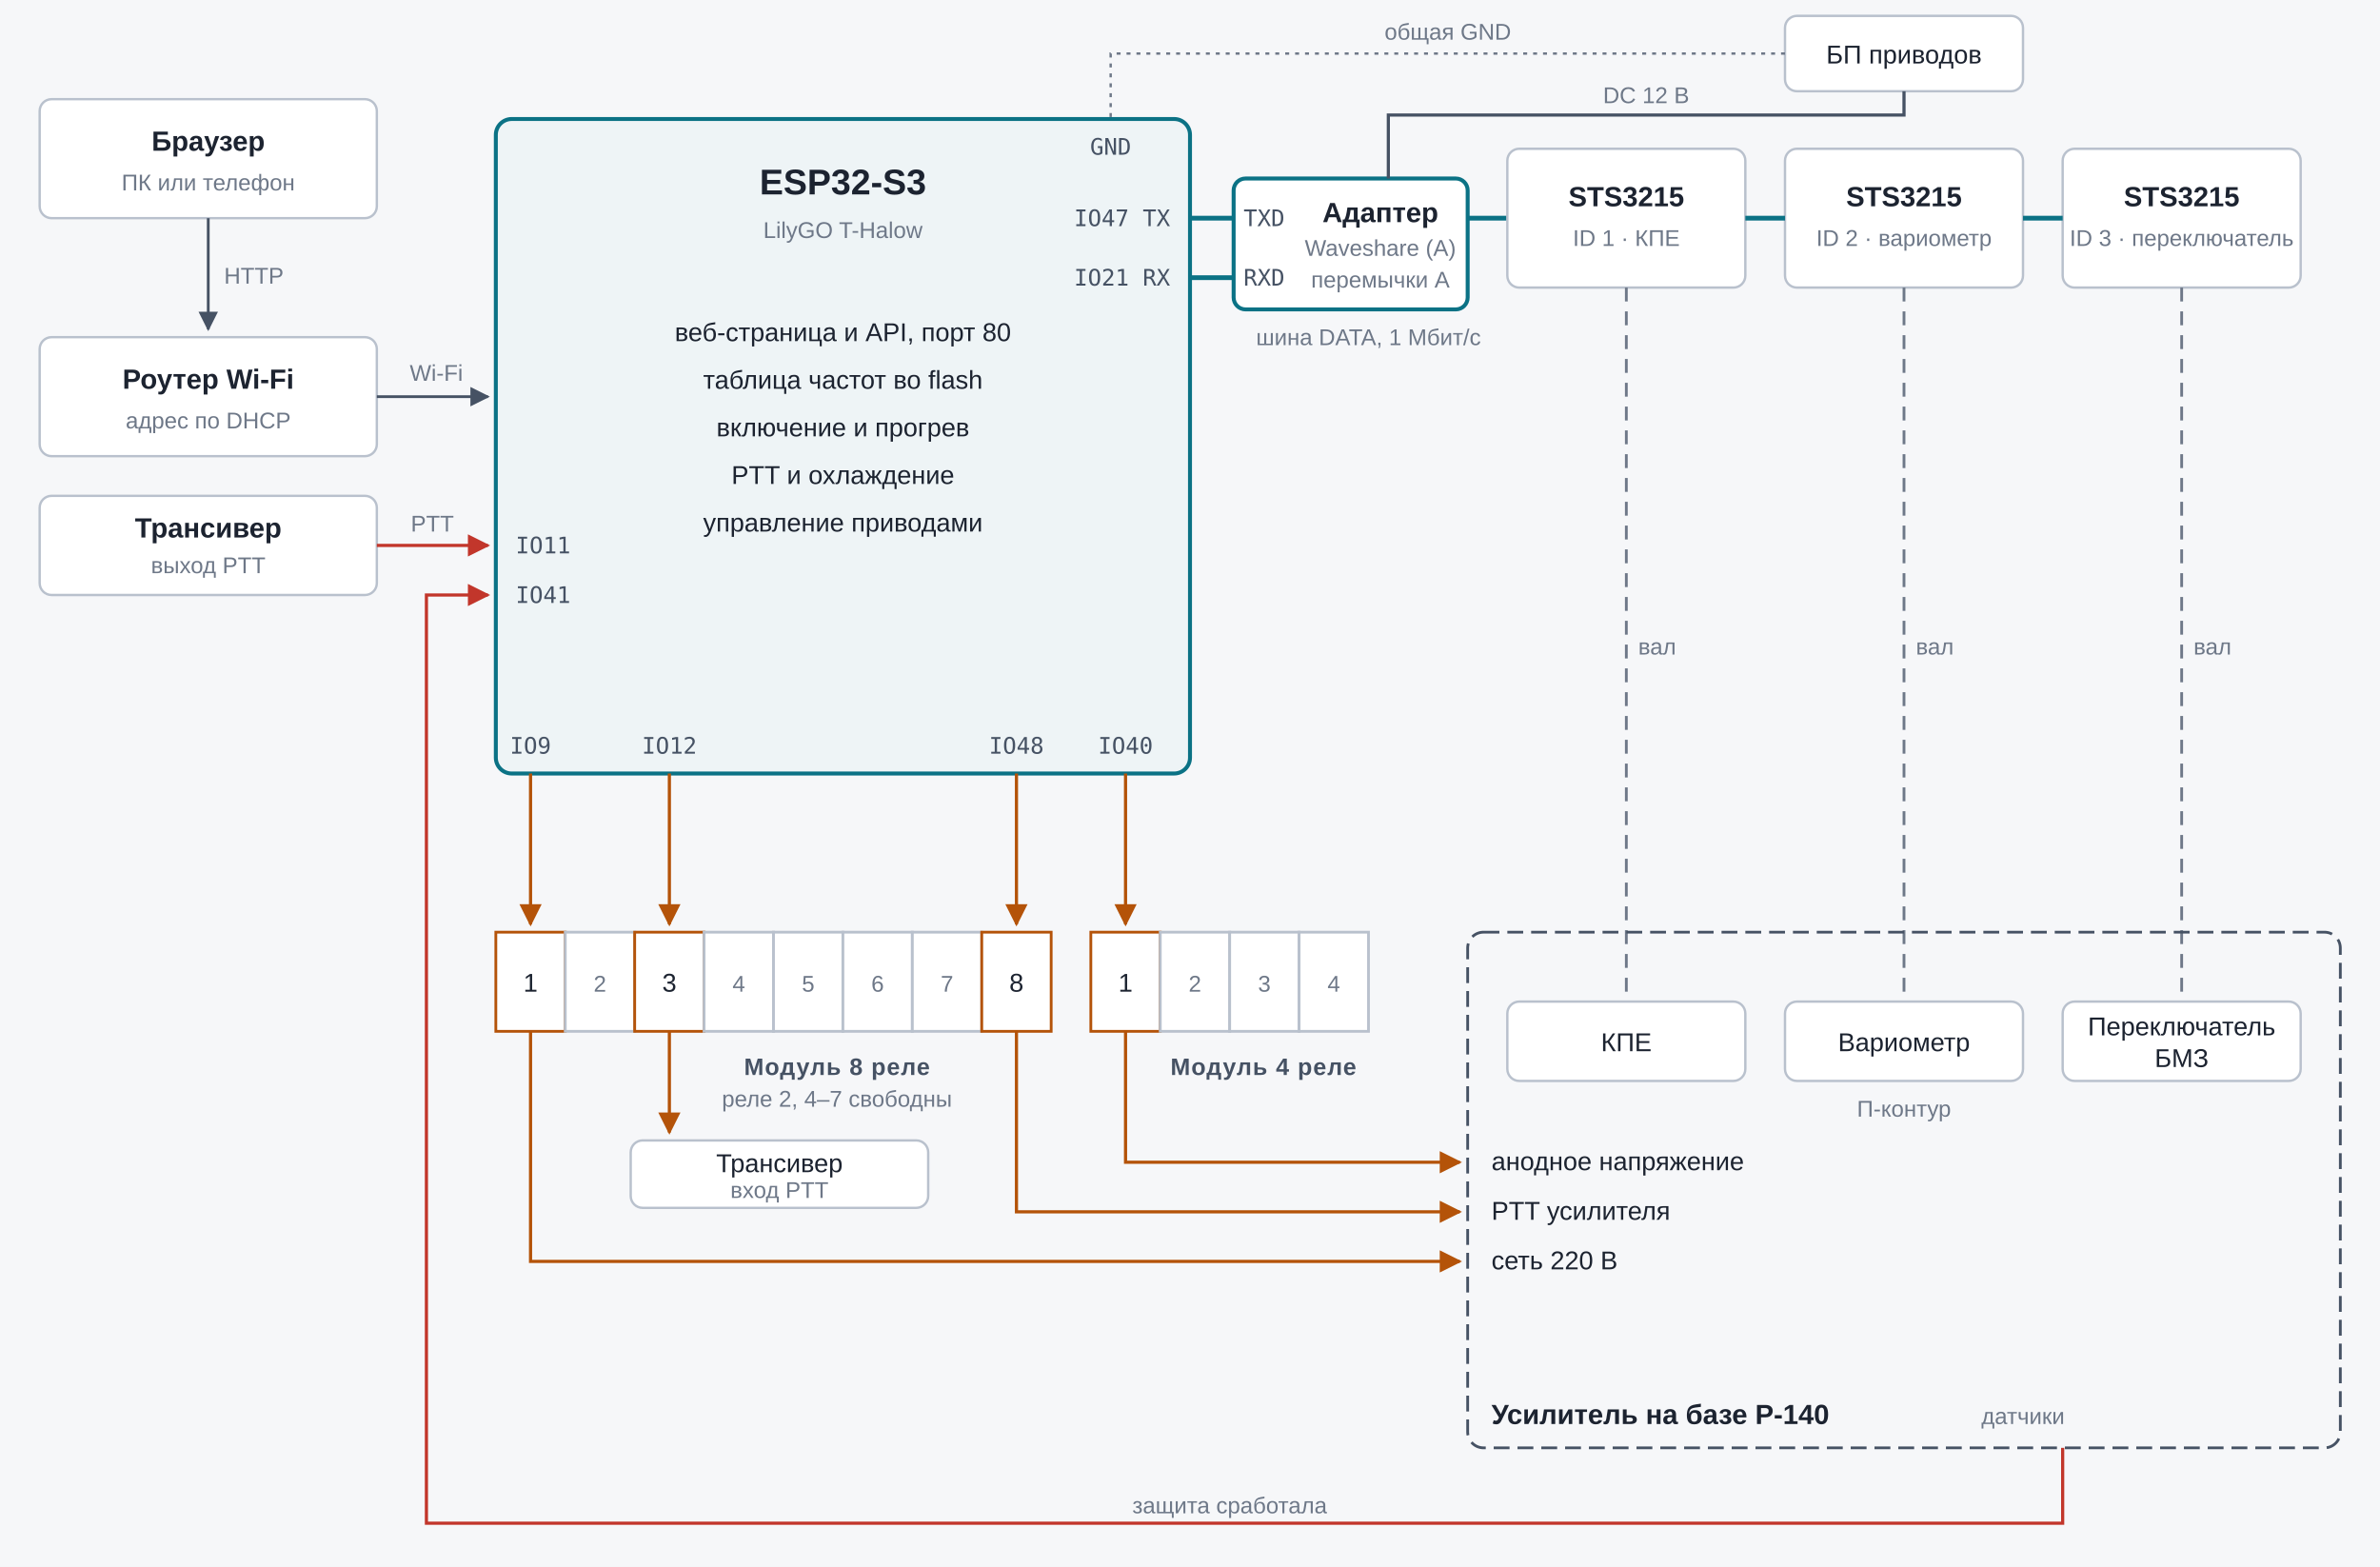
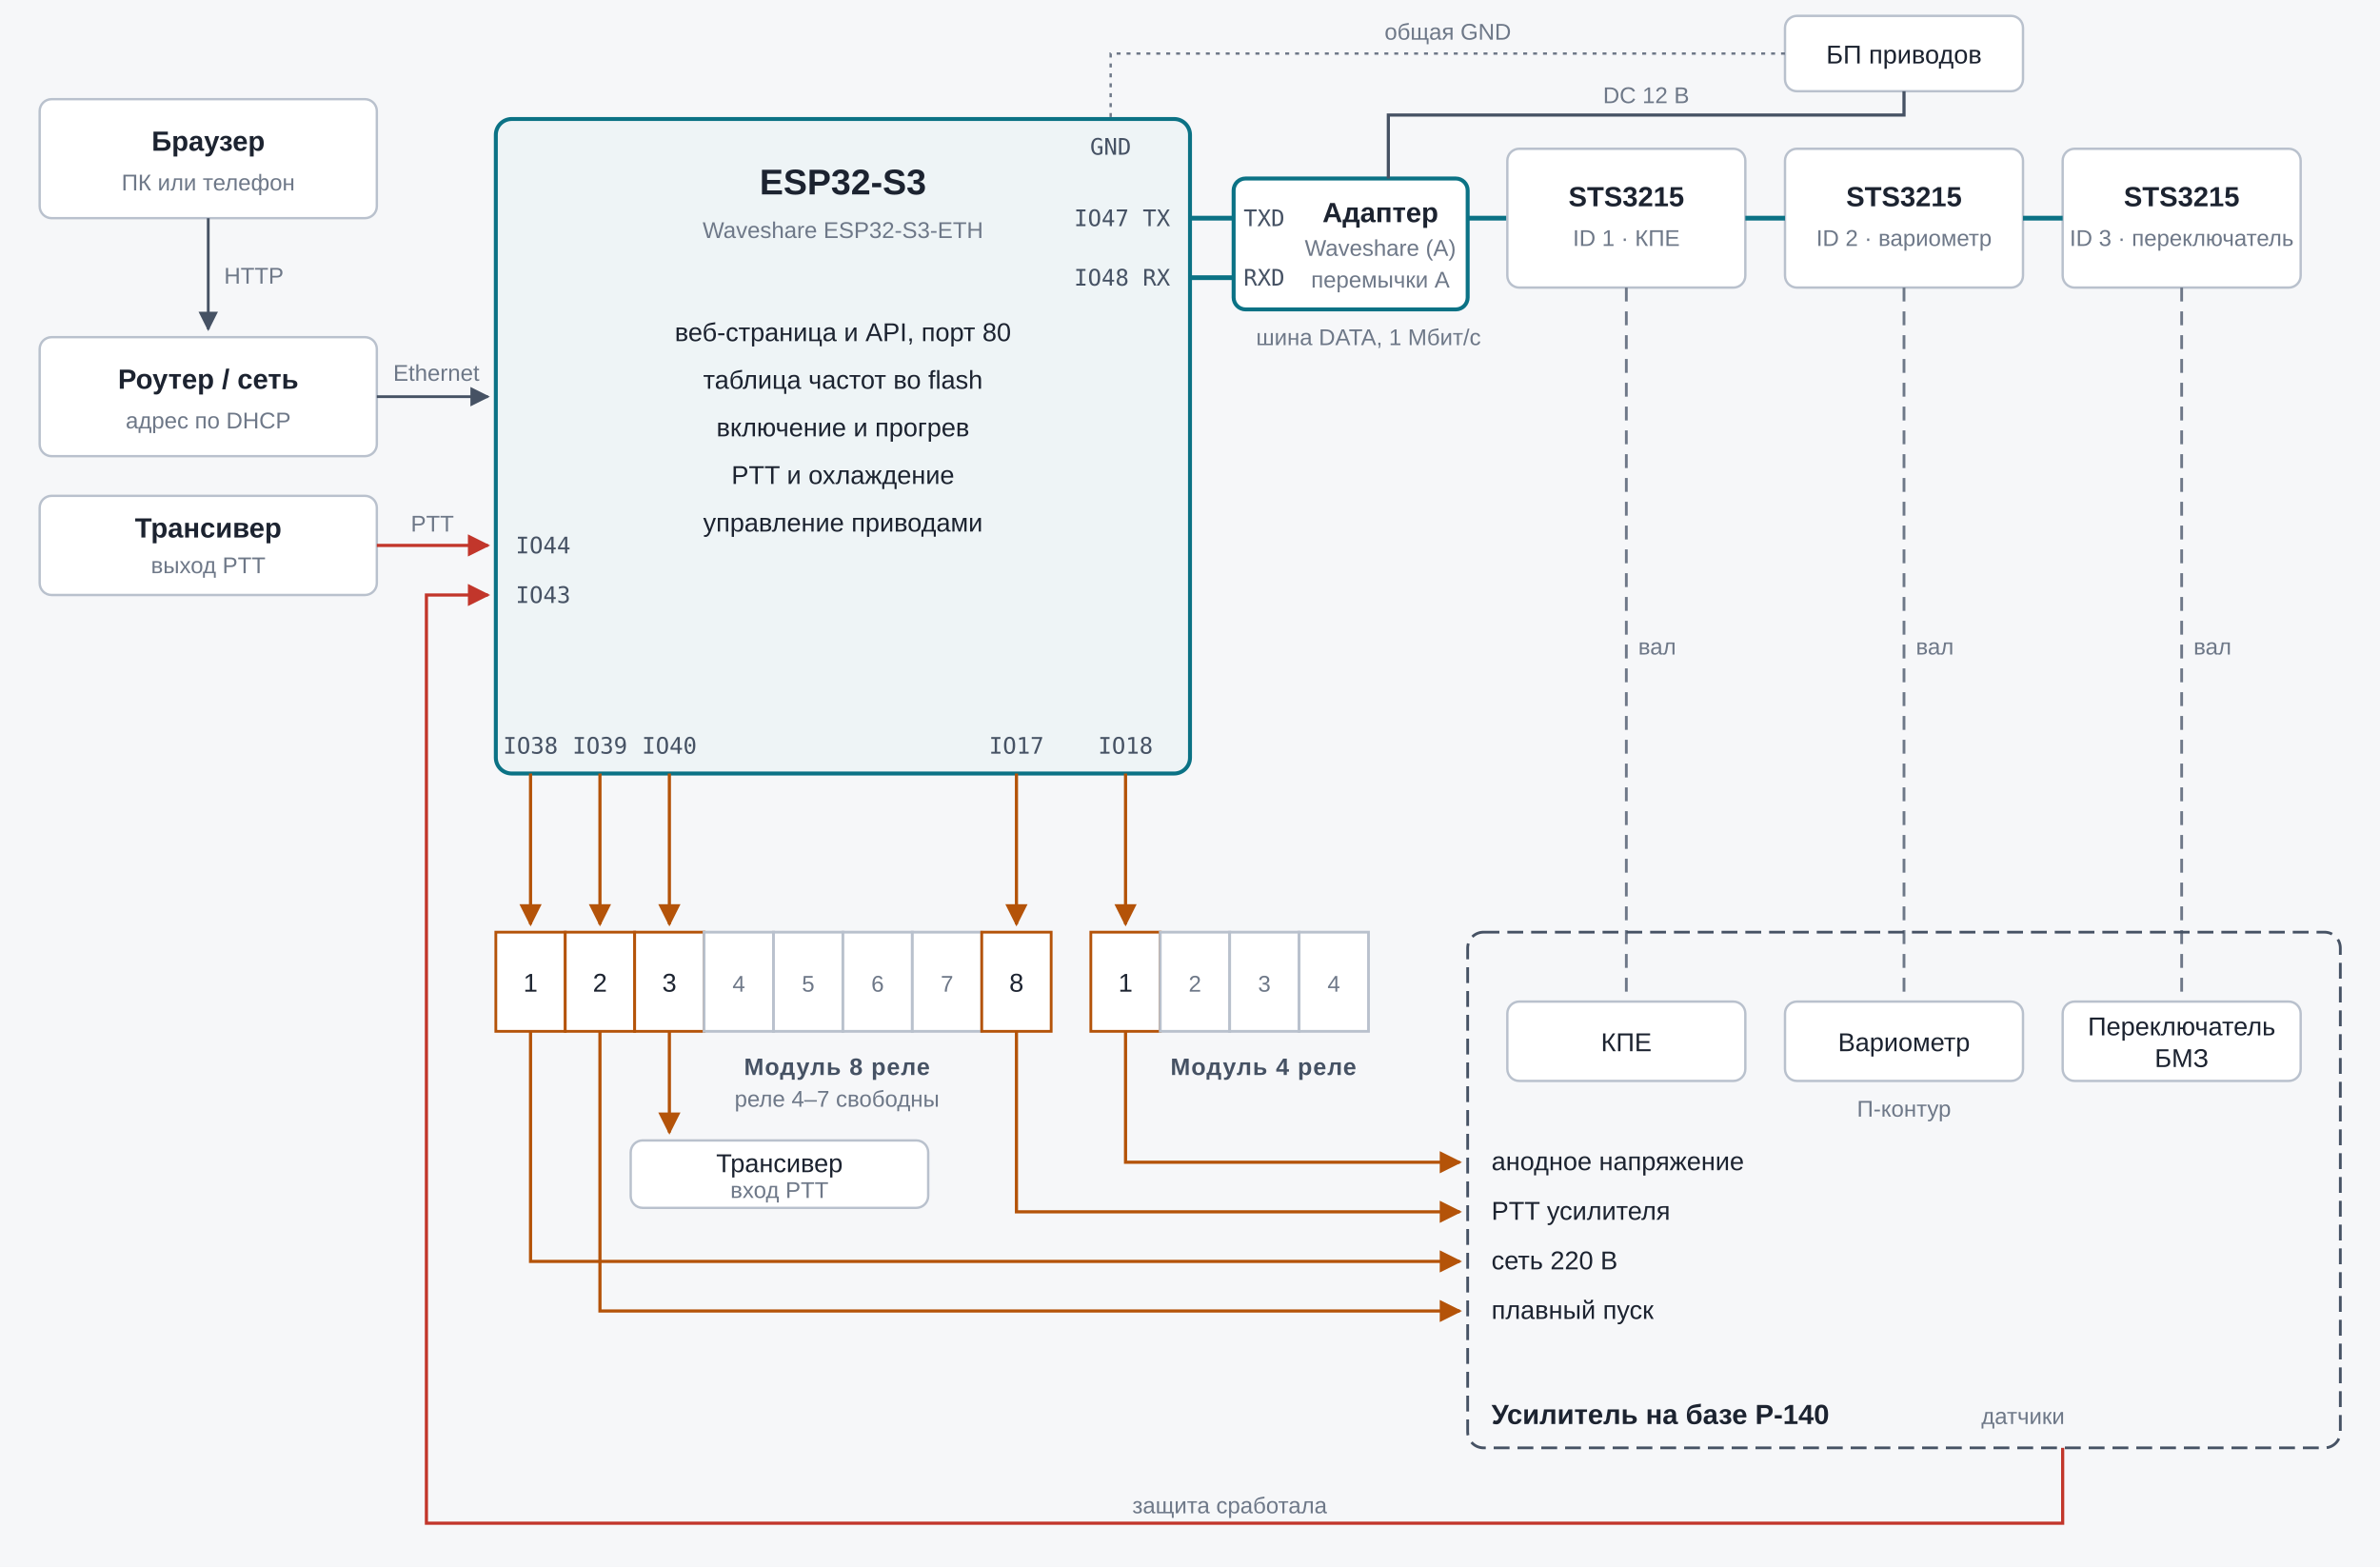
- <svg xmlns="http://www.w3.org/2000/svg" viewBox="0 0 1200 790" role="img" aria-label="Схема контроллера: браузер через роутер Wi-Fi обращается к ESP32; ESP32 через адаптер шины по линии DATA управляет тремя сервоприводами STS3215, которые вращают КПЕ, вариометр и переключатель БМЗ; через модули реле включает сеть, PTT и анодное напряжение усилителя; от трансивера получает PTT, от усилителя — сигнал защиты." class="scheme">
+ <svg xmlns="http://www.w3.org/2000/svg" viewBox="0 0 1200 790" role="img" aria-label="Схема контроллера: браузер по Ethernet обращается к ESP32; ESP32 через адаптер шины по линии DATA управляет тремя сервоприводами STS3215, которые вращают КПЕ, вариометр и переключатель БМЗ; через модули реле включает сеть 220В, плавный пуск, PTT и анодное напряжение усилителя; от трансивера получает PTT, от усилителя — сигнал защиты." class="scheme">
  <style>
.scheme text { font-family: 'IBM Plex Sans', 'Segoe UI', Arial, sans-serif; }
.scheme .t { font-size: 13px; fill: #1c2330; }
.scheme .ts { font-size: 11.5px; fill: #6e7888; }
.scheme .tb { font-size: 14px; font-weight: 600; fill: #1c2330; }
.scheme .th { font-size: 18px; font-weight: 700; fill: #1c2330; }
.scheme .tl { font-size: 12px; font-weight: 600; letter-spacing: .04em; fill: #465264; }
.scheme .pin { font-family: 'IBM Plex Mono', Consolas, monospace; font-size: 11.5px; fill: #465264; }
.scheme .box { fill: #ffffff; stroke: #b9c1cd; stroke-width: 1.2; }
.scheme .esp { fill: #eef4f6; stroke: #0b7285; stroke-width: 2; }
.scheme .amp { fill: none; stroke: #465264; stroke-width: 1.4; stroke-dasharray: 8 4; }
.scheme .comp { fill: #ffffff; stroke: #0b7285; stroke-width: 2; }
.scheme .cell { fill: #ffffff; stroke: #b45309; stroke-width: 1.4; }
.scheme .cell.free { stroke: #b9c1cd; }
.scheme .bus { fill: none; stroke: #0b7285; stroke-width: 2.4; }
.scheme .pwr { fill: none; stroke: #465264; stroke-width: 1.6; }
.scheme .gnd { fill: none; stroke: #6e7888; stroke-width: 1.2; stroke-dasharray: 2 3; }
.scheme .mech { fill: none; stroke: #6e7888; stroke-width: 1.4; stroke-dasharray: 7 5; }
.scheme .ctl { fill: none; stroke: #b45309; stroke-width: 1.6; }
.scheme .sig { fill: none; stroke: #c2362b; stroke-width: 1.6; }
.scheme .net { fill: none; stroke: #465264; stroke-width: 1.4; }
.scheme .dot { fill: #0b7285; }
.scheme .ah-net { fill: #465264; }
.scheme .ah-ctl { fill: #b45309; }
.scheme .ah-sig { fill: #c2362b; }
.scheme .bg { fill: #f6f7f9; }
</style>
  <defs>
    <marker id="ar-net" viewBox="0 0 10 10" refX="9" refY="5" markerWidth="7" markerHeight="7" orient="auto-start-reverse">
      <path d="M0 0 L10 5 L0 10 z" class="ah-net" />
    </marker>
    <marker id="ar-ctl" viewBox="0 0 10 10" refX="9" refY="5" markerWidth="7" markerHeight="7" orient="auto-start-reverse">
      <path d="M0 0 L10 5 L0 10 z" class="ah-ctl" />
    </marker>
    <marker id="ar-sig" viewBox="0 0 10 10" refX="9" refY="5" markerWidth="7" markerHeight="7" orient="auto-start-reverse">
      <path d="M0 0 L10 5 L0 10 z" class="ah-sig" />
    </marker>
  </defs>
  <rect x="0" y="0" width="1200" height="790" class="bg" />
  <rect x="20" y="50" width="170" height="60" rx="6" class="box" />
  <text x="105" y="76" class="tb" text-anchor="middle">Браузер</text>
  <text x="105" y="96" class="ts" text-anchor="middle">ПК или телефон</text>
  <rect x="20" y="170" width="170" height="60" rx="6" class="box" />
-   <text x="105" y="196" class="tb" text-anchor="middle">Роутер Wi-Fi</text>
+   <text x="105" y="196" class="tb" text-anchor="middle">Роутер / сеть</text>
  <text x="105" y="216" class="ts" text-anchor="middle">адрес по DHCP</text>
  <path d="M105 110 L105 166" class="net" marker-end="url(#ar-net)" />
  <text x="113" y="143" class="ts" text-anchor="start">HTTP</text>
  <path d="M190 200 L246 200" class="net" marker-end="url(#ar-net)" />
-   <text x="220" y="192" class="ts" text-anchor="middle">Wi-Fi</text>
+   <text x="220" y="192" class="ts" text-anchor="middle">Ethernet</text>
  <rect x="20" y="250" width="170" height="50" rx="6" class="box" />
  <text x="105" y="271" class="tb" text-anchor="middle">Трансивер</text>
  <text x="105" y="289" class="ts" text-anchor="middle">выход PTT</text>
  <path d="M190 275 L246 275" class="sig" marker-end="url(#ar-sig)" />
  <text x="218" y="268" class="ts" text-anchor="middle">PTT</text>
  <rect x="250" y="60" width="350" height="330" rx="8" class="esp" />
  <text x="425" y="98" class="th" text-anchor="middle">ESP32-S3</text>
-   <text x="425" y="120" class="ts" text-anchor="middle">LilyGO T-Halow</text>
+   <text x="425" y="120" class="ts" text-anchor="middle">Waveshare ESP32-S3-ETH</text>
  <text x="425" y="172" class="t" text-anchor="middle">веб-страница и API, порт 80</text>
  <text x="425" y="196" class="t" text-anchor="middle">таблица частот во flash</text>
  <text x="425" y="220" class="t" text-anchor="middle">включение и прогрев</text>
  <text x="425" y="244" class="t" text-anchor="middle">PTT и охлаждение</text>
  <text x="425" y="268" class="t" text-anchor="middle">управление приводами</text>
  <text x="590" y="114" class="pin" text-anchor="end">IO47 TX</text>
-   <text x="590" y="144" class="pin" text-anchor="end">IO21 RX</text>
+   <text x="590" y="144" class="pin" text-anchor="end">IO48 RX</text>
  <text x="560" y="78" class="pin" text-anchor="middle">GND</text>
-   <text x="260" y="279" class="pin" text-anchor="start">IO11</text>
-   <text x="260" y="304" class="pin" text-anchor="start">IO41</text>
-   <text x="267.5" y="380" class="pin" text-anchor="middle">IO9</text>
-   <text x="337.5" y="380" class="pin" text-anchor="middle">IO12</text>
-   <text x="512.5" y="380" class="pin" text-anchor="middle">IO48</text>
-   <text x="567.5" y="380" class="pin" text-anchor="middle">IO40</text>
+   <text x="260" y="279" class="pin" text-anchor="start">IO44</text>
+   <text x="260" y="304" class="pin" text-anchor="start">IO43</text>
+   <text x="267.5" y="380" class="pin" text-anchor="middle">IO38</text>
+   <text x="302.5" y="380" class="pin" text-anchor="middle">IO39</text>
+   <text x="337.5" y="380" class="pin" text-anchor="middle">IO40</text>
+   <text x="512.5" y="380" class="pin" text-anchor="middle">IO17</text>
+   <text x="567.5" y="380" class="pin" text-anchor="middle">IO18</text>
  <path d="M600 110 L622 110" class="bus" />
  <path d="M600 140 L622 140" class="bus" />
  <rect x="622" y="90" width="118" height="66" rx="6" class="comp" />
  <text x="627" y="114" class="pin" text-anchor="start">TXD</text>
  <text x="627" y="144" class="pin" text-anchor="start">RXD</text>
  <text x="696" y="112" class="tb" text-anchor="middle">Адаптер</text>
  <text x="696" y="129" class="ts" text-anchor="middle">Waveshare (A)</text>
  <text x="696" y="145" class="ts" text-anchor="middle">перемычки A</text>
  <path d="M740 110 L760 110" class="bus" />
  <text x="690" y="174" class="ts" text-anchor="middle">шина DATA, 1 Мбит/с</text>
  <rect x="760" y="75" width="120" height="70" rx="6" class="box" />
  <text x="820" y="104" class="tb" text-anchor="middle">STS3215</text>
  <text x="820" y="124" class="ts" text-anchor="middle">ID 1 · КПЕ</text>
  <rect x="900" y="75" width="120" height="70" rx="6" class="box" />
  <text x="960" y="104" class="tb" text-anchor="middle">STS3215</text>
  <text x="960" y="124" class="ts" text-anchor="middle">ID 2 · вариометр</text>
  <rect x="1040" y="75" width="120" height="70" rx="6" class="box" />
  <text x="1100" y="104" class="tb" text-anchor="middle">STS3215</text>
  <text x="1100" y="124" class="ts" text-anchor="middle">ID 3 · переключатель</text>
  <path d="M880 110 L900 110" class="bus" />
  <path d="M1020 110 L1040 110" class="bus" />
  <rect x="900" y="8" width="120" height="38" rx="6" class="box" />
  <text x="960" y="32" class="t" text-anchor="middle">БП приводов</text>
  <path d="M960 46 L960 58 L700 58 L700 90" class="pwr" />
  <text x="830" y="52" class="ts" text-anchor="middle">DC 12 В</text>
  <path d="M900 27 L560 27 L560 60" class="gnd" />
  <text x="730" y="20" class="ts" text-anchor="middle">общая GND</text>
  <path d="M820 145 L820 505" class="mech" />
  <text x="826" y="330" class="ts" text-anchor="start">вал</text>
  <path d="M960 145 L960 505" class="mech" />
  <text x="966" y="330" class="ts" text-anchor="start">вал</text>
  <path d="M1100 145 L1100 505" class="mech" />
  <text x="1106" y="330" class="ts" text-anchor="start">вал</text>
  <text x="422" y="542" class="tl" text-anchor="middle">Модуль 8 реле</text>
  <rect x="250" y="470" width="35" height="50" rx="0" class="cell" />
  <text x="267.5" y="500" class="t" text-anchor="middle">1</text>
-   <rect x="285" y="470" width="35" height="50" rx="0" class="cell free" />
-   <text x="302.5" y="500" class="ts" text-anchor="middle">2</text>
+   <rect x="285" y="470" width="35" height="50" rx="0" class="cell" />
+   <text x="302.5" y="500" class="t" text-anchor="middle">2</text>
  <rect x="320" y="470" width="35" height="50" rx="0" class="cell" />
  <text x="337.5" y="500" class="t" text-anchor="middle">3</text>
  <rect x="355" y="470" width="35" height="50" rx="0" class="cell free" />
  <text x="372.5" y="500" class="ts" text-anchor="middle">4</text>
  <rect x="390" y="470" width="35" height="50" rx="0" class="cell free" />
  <text x="407.5" y="500" class="ts" text-anchor="middle">5</text>
  <rect x="425" y="470" width="35" height="50" rx="0" class="cell free" />
  <text x="442.5" y="500" class="ts" text-anchor="middle">6</text>
  <rect x="460" y="470" width="35" height="50" rx="0" class="cell free" />
  <text x="477.5" y="500" class="ts" text-anchor="middle">7</text>
  <rect x="495" y="470" width="35" height="50" rx="0" class="cell" />
  <text x="512.5" y="500" class="t" text-anchor="middle">8</text>
  <text x="637" y="542" class="tl" text-anchor="middle">Модуль 4 реле</text>
  <rect x="550" y="470" width="35" height="50" rx="0" class="cell" />
  <text x="567.5" y="500" class="t" text-anchor="middle">1</text>
  <rect x="585" y="470" width="35" height="50" rx="0" class="cell free" />
  <text x="602.5" y="500" class="ts" text-anchor="middle">2</text>
  <rect x="620" y="470" width="35" height="50" rx="0" class="cell free" />
  <text x="637.5" y="500" class="ts" text-anchor="middle">3</text>
  <rect x="655" y="470" width="35" height="50" rx="0" class="cell free" />
  <text x="672.5" y="500" class="ts" text-anchor="middle">4</text>
-   <text x="422" y="558" class="ts" text-anchor="middle">реле 2, 4–7 свободны</text>
+   <text x="422" y="558" class="ts" text-anchor="middle">реле 4–7 свободны</text>
  <path d="M267.5 390 L267.5 466" class="ctl" marker-end="url(#ar-ctl)" />
+   <path d="M302.5 390 L302.5 466" class="ctl" marker-end="url(#ar-ctl)" />
  <path d="M337.5 390 L337.5 466" class="ctl" marker-end="url(#ar-ctl)" />
  <path d="M512.5 390 L512.5 466" class="ctl" marker-end="url(#ar-ctl)" />
  <path d="M567.5 390 L567.5 466" class="ctl" marker-end="url(#ar-ctl)" />
  <path d="M337.5 520 L337.5 571" class="ctl" marker-end="url(#ar-ctl)" />
  <rect x="318" y="575" width="150" height="34" rx="6" class="box" />
  <text x="393" y="591" class="t" text-anchor="middle">Трансивер</text>
  <text x="393" y="604" class="ts" text-anchor="middle">вход PTT</text>
  <rect x="740" y="470" width="440" height="260" rx="8" class="amp" />
  <text x="752" y="718" class="tb" text-anchor="start">Усилитель на базе Р-140</text>
  <rect x="760" y="505" width="120" height="40" rx="6" class="box" />
  <text x="820" y="530" class="t" text-anchor="middle">КПЕ</text>
  <rect x="900" y="505" width="120" height="40" rx="6" class="box" />
  <text x="960" y="530" class="t" text-anchor="middle">Вариометр</text>
  <rect x="1040" y="505" width="120" height="40" rx="6" class="box" />
  <text x="1100" y="522" class="t" text-anchor="middle">Переключатель</text>
  <text x="1100" y="538" class="t" text-anchor="middle">БМЗ</text>
  <text x="960" y="563" class="ts" text-anchor="middle">П-контур</text>
  <path d="M567.5 520 L567.5 586 L736 586" class="ctl" marker-end="url(#ar-ctl)" />
  <text x="752" y="590" class="t" text-anchor="start">анодное напряжение</text>
  <path d="M512.5 520 L512.5 611 L736 611" class="ctl" marker-end="url(#ar-ctl)" />
  <text x="752" y="615" class="t" text-anchor="start">PTT усилителя</text>
  <path d="M267.5 520 L267.5 636 L736 636" class="ctl" marker-end="url(#ar-ctl)" />
  <text x="752" y="640" class="t" text-anchor="start">сеть 220 В</text>
+   <path d="M302.5 520 L302.5 661 L736 661" class="ctl" marker-end="url(#ar-ctl)" />
+   <text x="752" y="665" class="t" text-anchor="start">плавный пуск</text>
  <path d="M1040 730 L1040 768 L215 768 L215 300 L246 300" class="sig" marker-end="url(#ar-sig)" />
  <text x="620" y="763" class="ts" text-anchor="middle">защита сработала</text>
  <text x="1020" y="718" class="ts" text-anchor="middle">датчики</text>
</svg>
